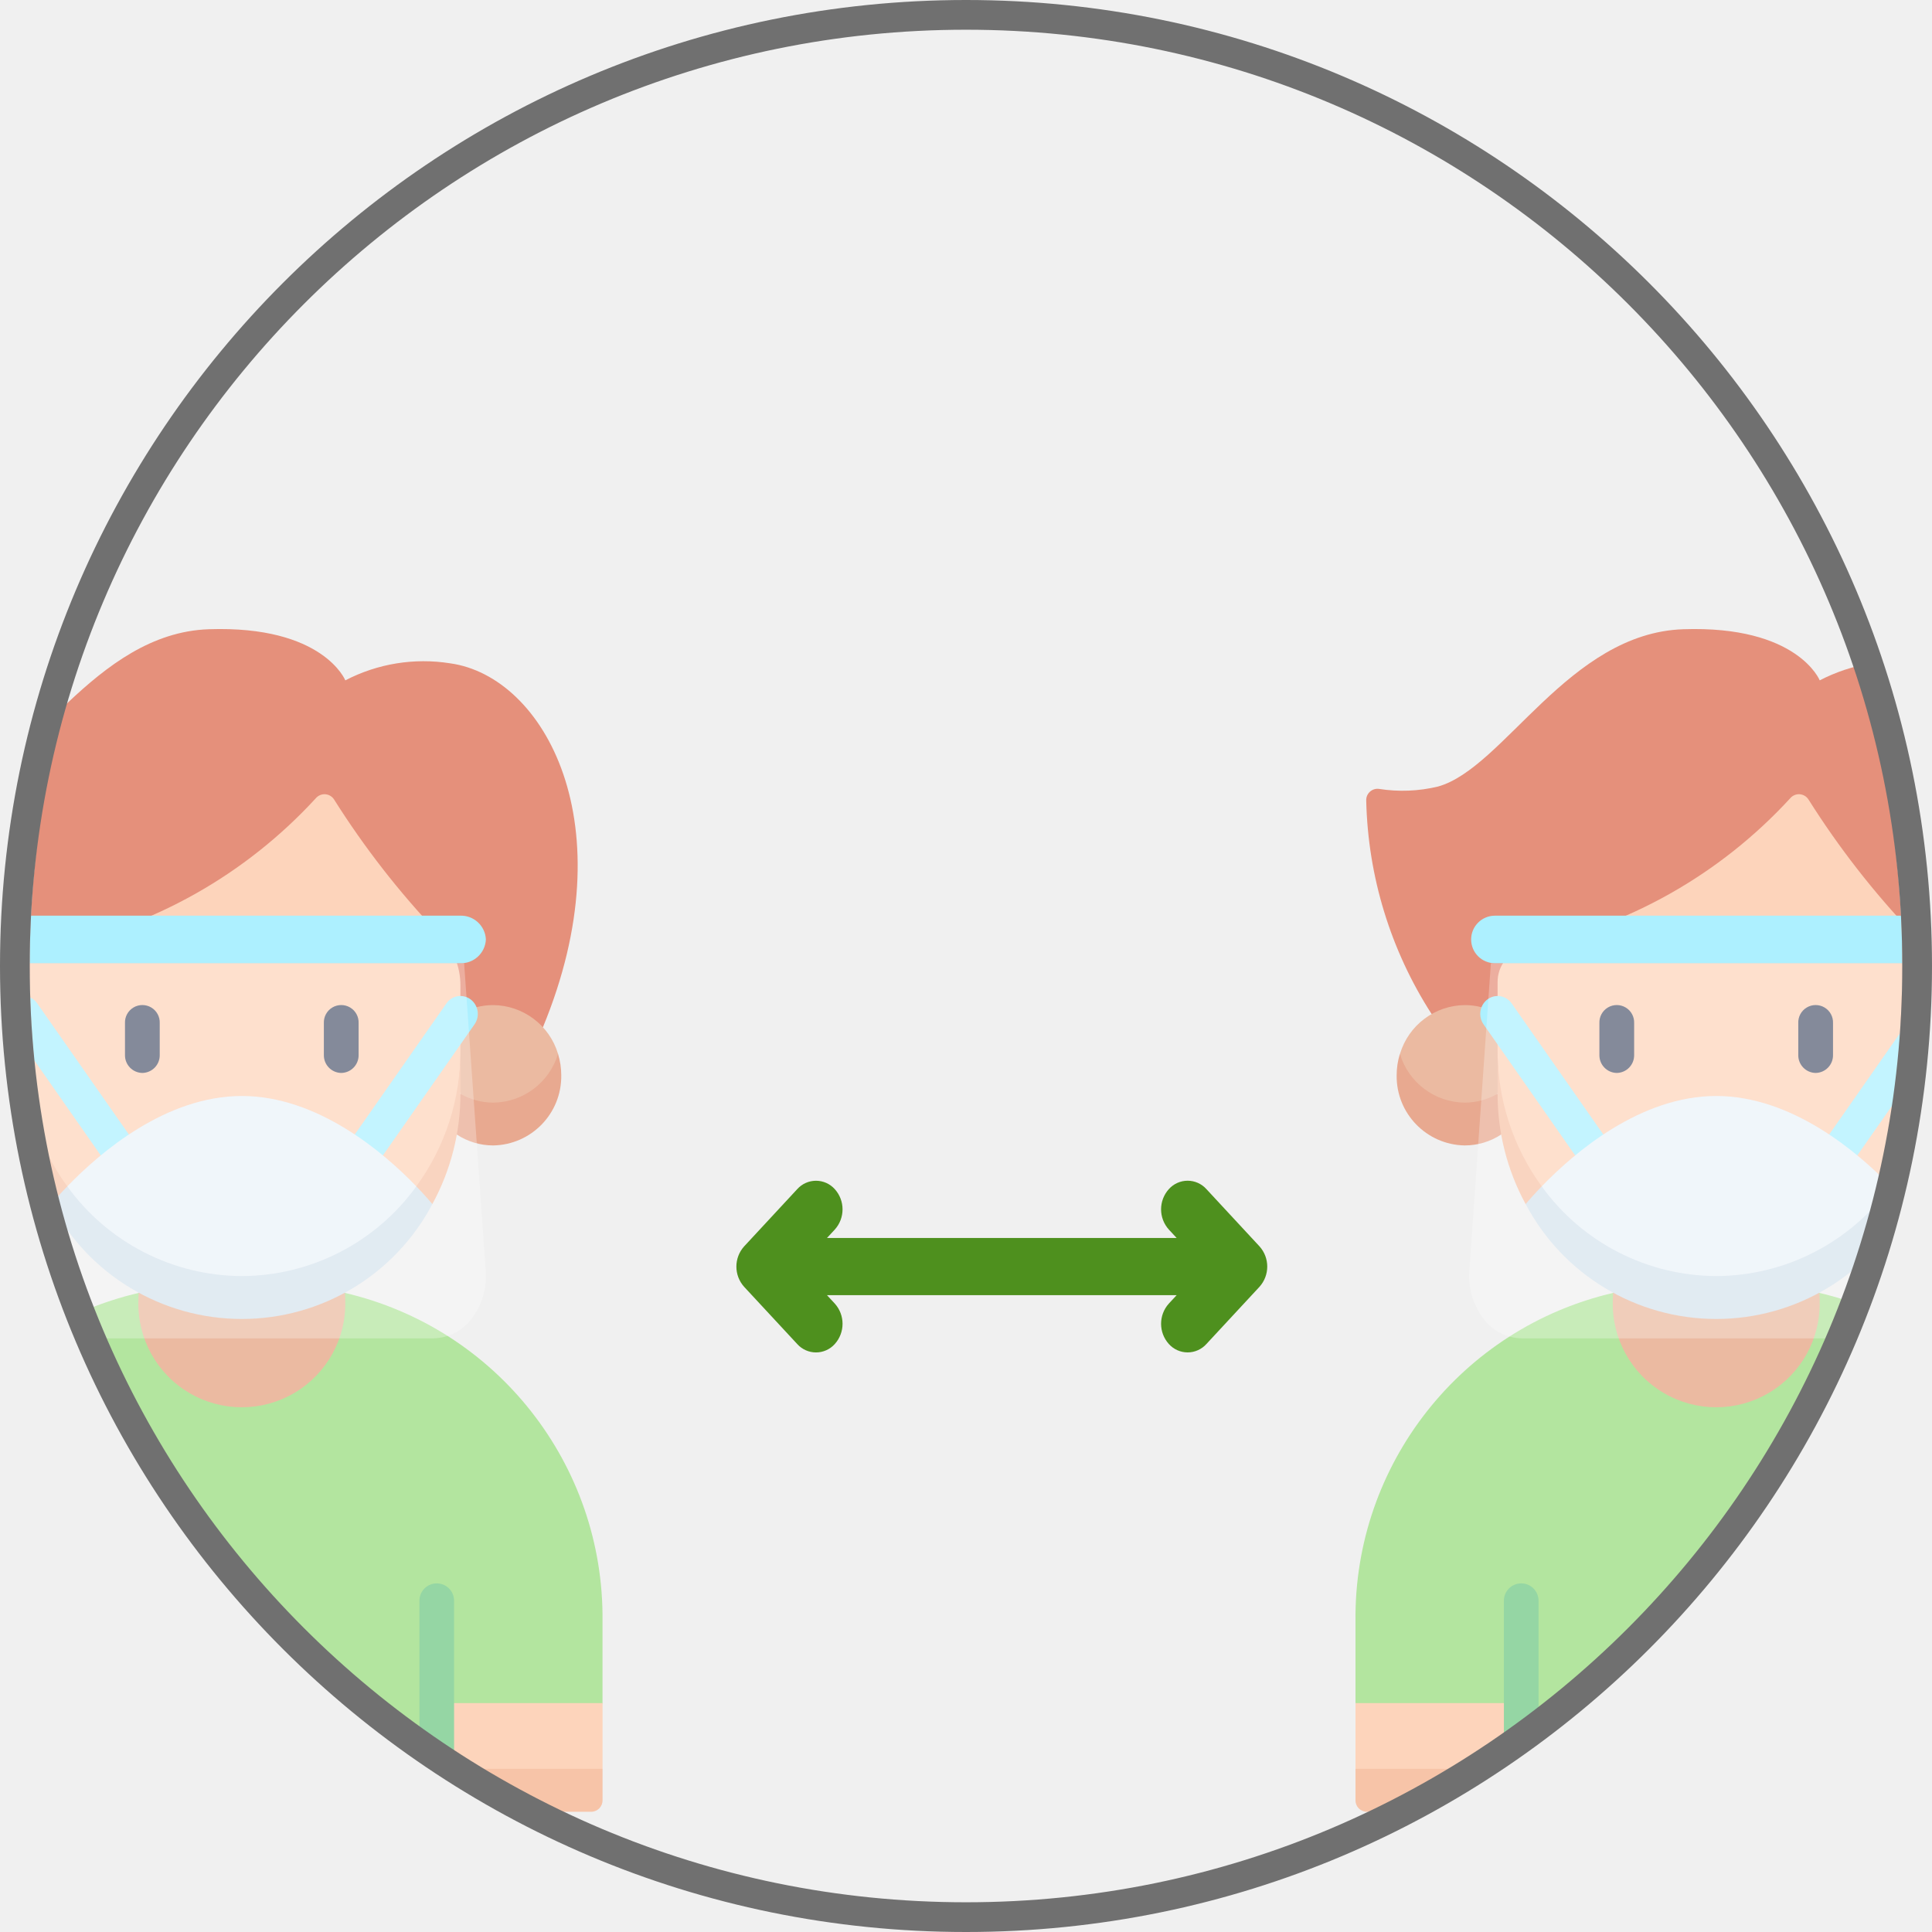
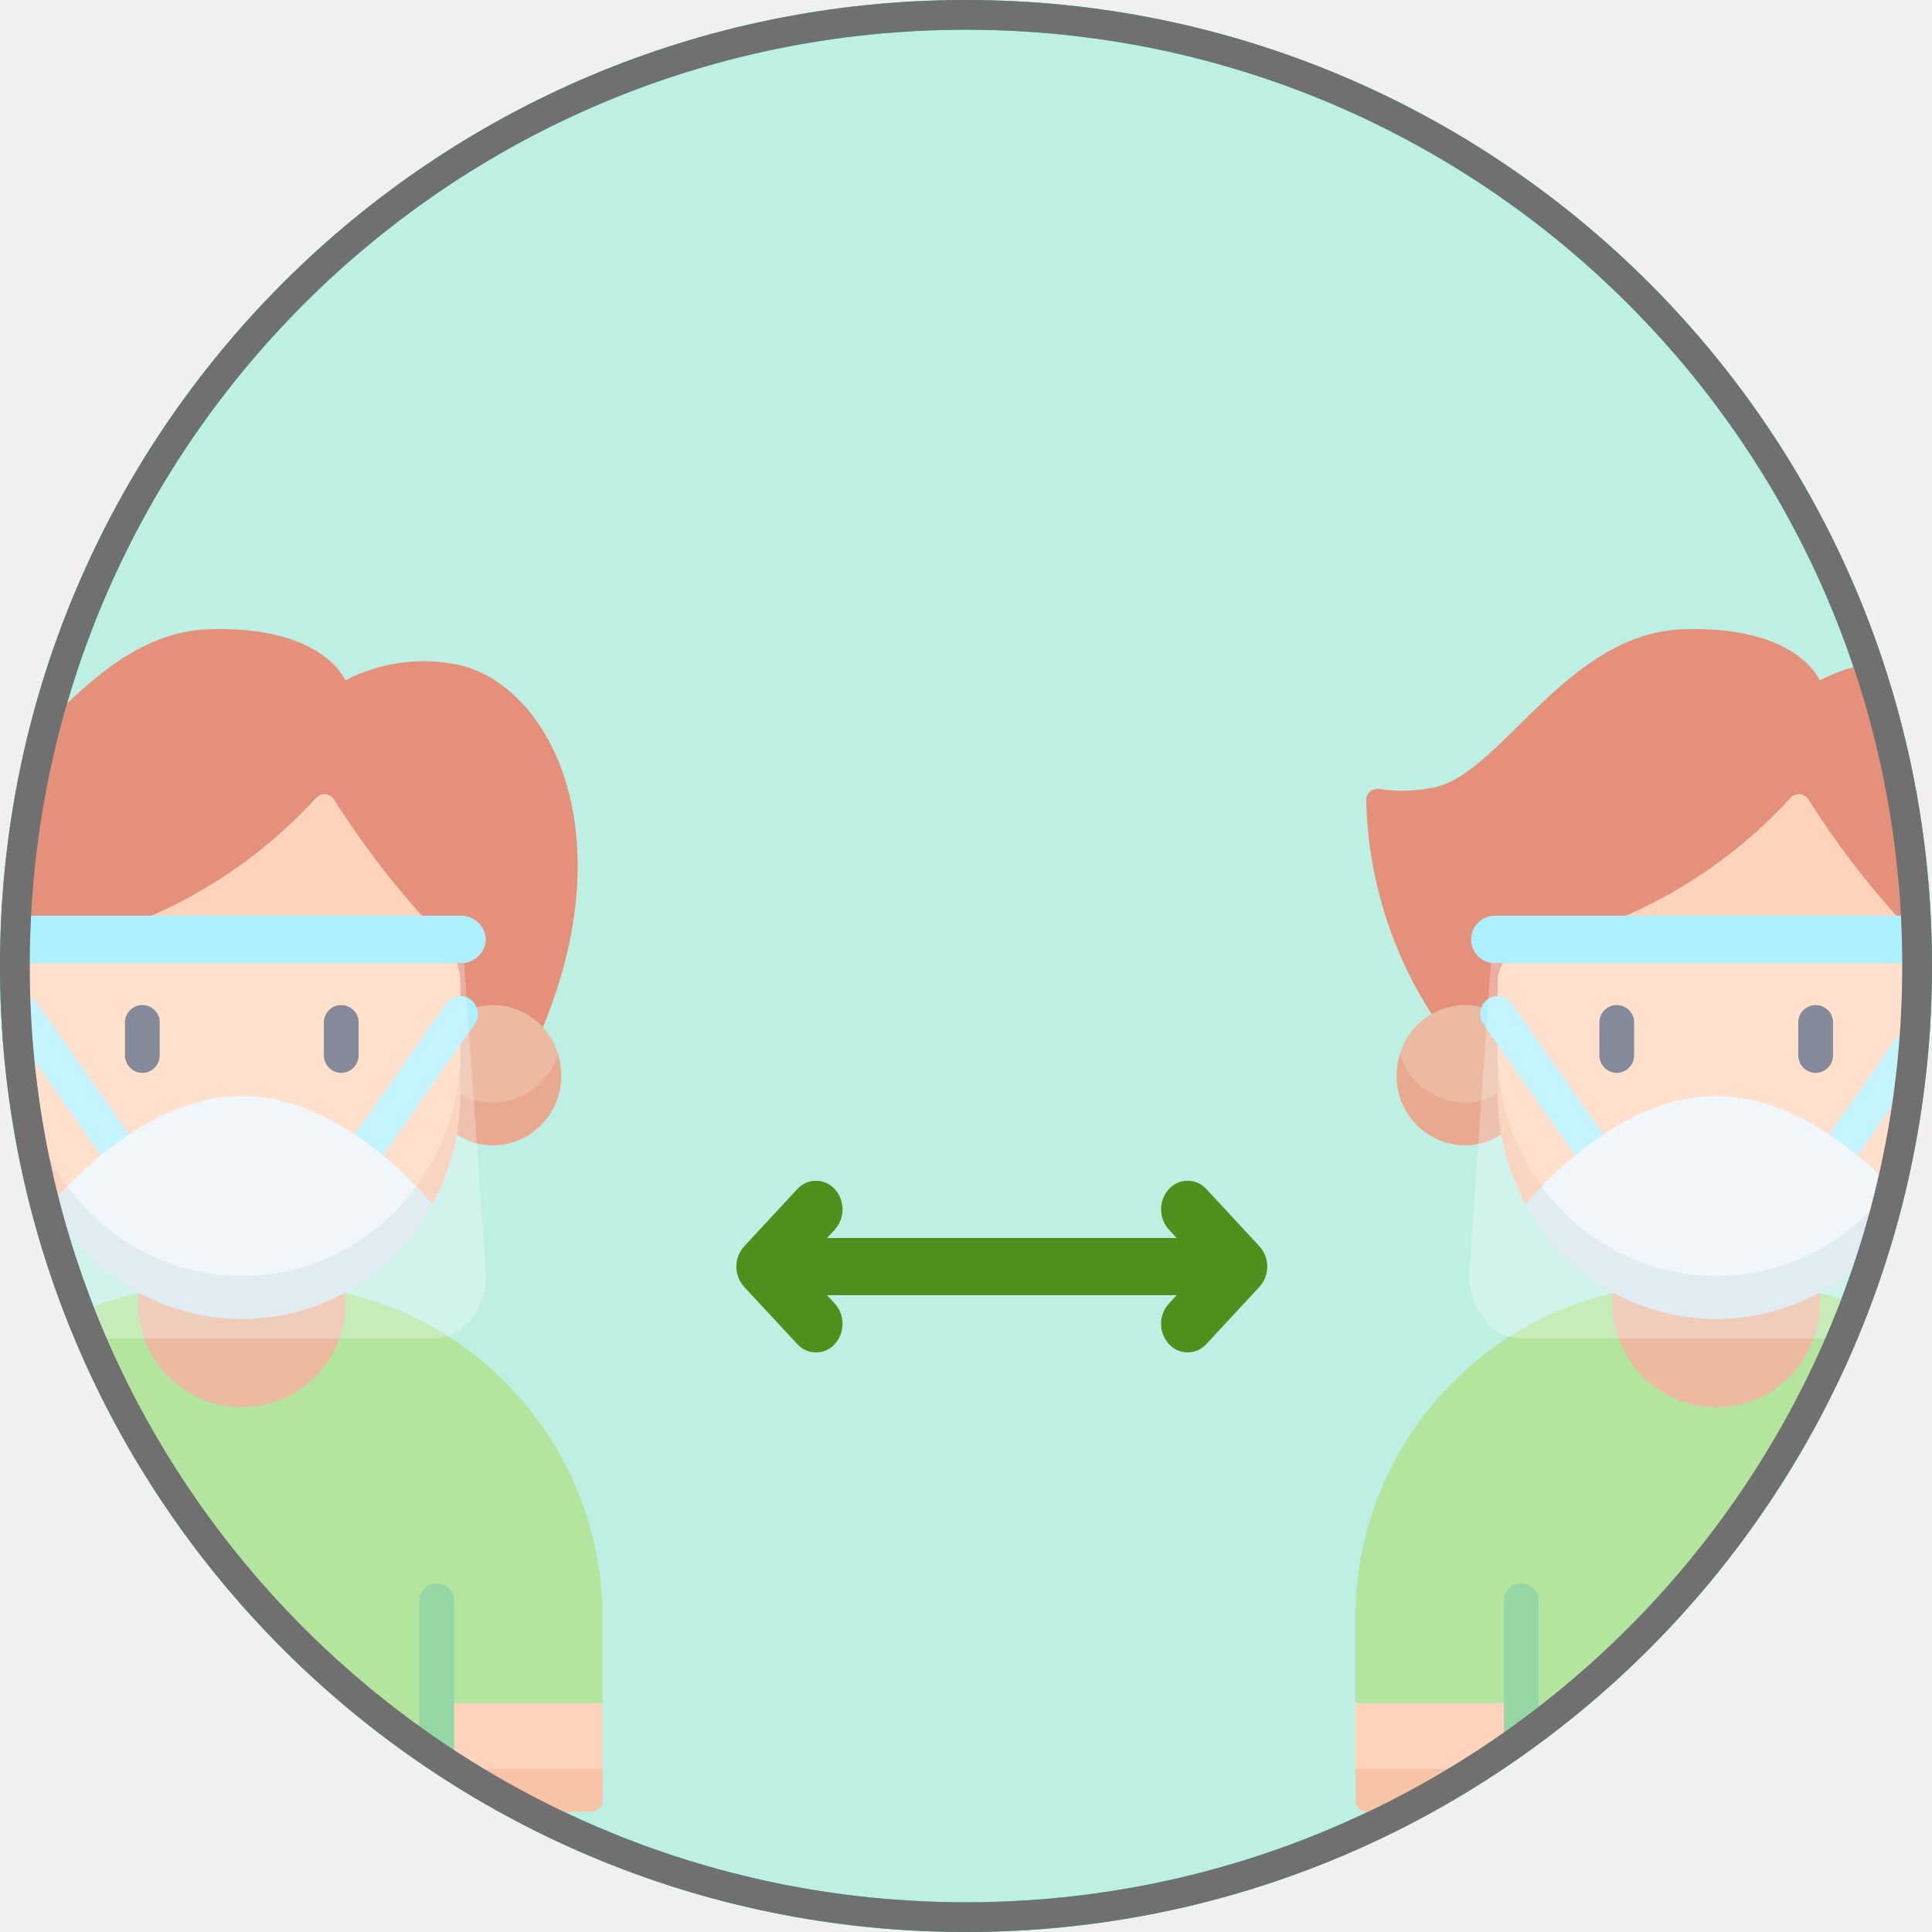
<svg xmlns="http://www.w3.org/2000/svg" width="65" height="65" viewBox="0 0 65 65">
  <defs>
    <clipPath id="clip-path">
      <ellipse id="Ellipse_29" data-name="Ellipse 29" cx="31.5" cy="32.5" rx="31.5" ry="32.5" transform="translate(-65 1009.058)" fill="#fff" opacity="0.55" />
    </clipPath>
  </defs>
-   <g id="Group_222" data-name="Group 222" transform="translate(-254 -1054)">
-     <g id="Mask_Group_14" data-name="Mask Group 14" transform="translate(320 44.942)" clip-path="url(#clip-path)">
-       <g id="Group_189" data-name="Group 189" transform="translate(-70.001 1030.221)">
-         <g id="Group_183" data-name="Group 183" transform="translate(0 0)">
-           <g id="face-mask" transform="translate(0)">
-             <g id="Group_172" data-name="Group 172" transform="translate(0 0)">
-               <g id="Group_171" data-name="Group 171">
-                 <path id="Path_602" data-name="Path 602" d="M101.837,12.953a13.844,13.844,0,0,1-2.2-7.185.38.38,0,0,1,.427-.39,5.087,5.087,0,0,0,1.986-.078c2.22-.617,4.4-5.161,8.251-5.293s4.594,1.72,4.594,1.72a5.7,5.7,0,0,1,3.529-.573c3.163.441,5.942,5.414,3.118,12.245Z" transform="translate(-99.276 0)" fill="#e5907b" />
-                 <g id="Group_167" data-name="Group 167" transform="translate(1.388 12.652)">
-                   <path id="Path_603" data-name="Path 603" d="M114.763,164.44a2.221,2.221,0,0,0,2.181,2.341s1.1-1.011,1.1-.992c0-.006,0-.013,0-.019l.678-1.444-.678-1.236a2.225,2.225,0,0,0-1.1-.291A2.3,2.3,0,0,0,114.763,164.44Z" transform="translate(-114.654 -162.799)" fill="#ebbaa1" />
-                   <path id="Path_604" data-name="Path 604" d="M115.6,185.56a2.3,2.3,0,0,1-2.181-1.641,2.43,2.43,0,0,0-.109.722A2.328,2.328,0,0,0,115.6,187a2.228,2.228,0,0,0,1.225-.367l.592-.626-.715-.744A2.222,2.222,0,0,1,115.6,185.56Z" transform="translate(-113.313 -182.278)" fill="#e8a990" />
-                   <path id="Path_605" data-name="Path 605" d="M348.61,164.44a2.221,2.221,0,0,1-2.182,2.341s-1.1-1.011-1.1-.992c0-.006,0-.013,0-.019l-.678-1.444.678-1.236a2.225,2.225,0,0,1,1.1-.291A2.3,2.3,0,0,1,348.61,164.44Z" transform="translate(-327.223 -162.799)" fill="#ebbaa1" />
-                   <path id="Path_606" data-name="Path 606" d="M345.973,185.56a2.3,2.3,0,0,0,2.181-1.641,2.428,2.428,0,0,1,.109.722A2.328,2.328,0,0,1,345.973,187a2.228,2.228,0,0,1-1.225-.367l-.592-.626.715-.744A2.221,2.221,0,0,0,345.973,185.56Z" transform="translate(-326.767 -182.278)" fill="#e8a990" />
-                 </g>
-                 <path id="Path_607" data-name="Path 607" d="M165.708,88.414c4.062,0,7.355-3.379,7.355-8.288V77.947a2.42,2.42,0,0,0-.735-1.754,28.811,28.811,0,0,1-3.516-4.513.382.382,0,0,0-.611-.044,16.469,16.469,0,0,1-8.907,5.017,1.193,1.193,0,0,0-.941,1.181v2.293C158.353,85.163,161.646,88.414,165.708,88.414Z" transform="translate(-153.572 -65.946)" fill="#fdd4bb" />
-                 <path id="Path_608" data-name="Path 608" d="M110.465,287.322a7.164,7.164,0,0,1-6.89,0,11.218,11.218,0,0,0-8.691,11.053v2.748l.678,2.217,11.458.7,11.458-.7.678-2.217v-2.748A11.217,11.217,0,0,0,110.465,287.322Z" transform="translate(-94.884 -264.992)" fill="#b3e59f" />
-                 <path id="Path_609" data-name="Path 609" d="M169.5,494.863h11.953l.583-.722-.583-.722H169.5l-.583.722Z" transform="translate(-163.339 -455.071)" fill="#e84642" />
-                 <path id="Path_610" data-name="Path 610" d="M209.817,287.16c-.007.093-.012.187-.012.282a3.481,3.481,0,1,0,6.959,0c0-.1,0-.189-.012-.282Z" transform="translate(-201.148 -264.842)" fill="#ebbaa1" />
-                 <path id="Path_611" data-name="Path 611" d="M348.661,467.112l-2.788.7-2.788-.7V464.9h5.577Z" transform="translate(-324.388 -428.764)" fill="#fdd4bb" />
-                 <path id="Path_612" data-name="Path 612" d="M94.884,467.112l2.788.7,2.788-.7V464.9H94.884Z" transform="translate(-94.884 -428.764)" fill="#fdd4bb" />
-                 <path id="Path_613" data-name="Path 613" d="M343.667,494.863h4.617a.383.383,0,0,0,.377-.389v-1.055h-4.993l-.583.722Z" transform="translate(-324.388 -455.071)" fill="#f7c4a8" />
-                 <path id="Path_614" data-name="Path 614" d="M95.261,494.864h4.617l.583-.722-.583-.722H94.884v1.055A.383.383,0,0,0,95.261,494.864Z" transform="translate(-94.884 -455.072)" fill="#f7c4a8" />
-                 <path id="Path_615" data-name="Path 615" d="M154.62,164.911a.577.577,0,0,1-.474-.25l-3.426-4.9a.614.614,0,0,1,.132-.84.572.572,0,0,1,.814.136l3.426,4.9a.614.614,0,0,1-.132.84A.568.568,0,0,1,154.62,164.911Z" transform="translate(-146.412 -146.461)" fill="#adf0ff" />
-                 <path id="Path_616" data-name="Path 616" d="M301.008,164.912a.568.568,0,0,1-.34-.114.614.614,0,0,1-.132-.84l3.426-4.9a.572.572,0,0,1,.814-.136.614.614,0,0,1,.132.84l-3.426,4.9A.577.577,0,0,1,301.008,164.912Z" transform="translate(-284.942 -146.462)" fill="#adf0ff" />
-                 <g id="Group_168" data-name="Group 168" transform="translate(4.781 14.18)">
-                   <path id="Path_617" data-name="Path 617" d="M159.836,187.023a7.713,7.713,0,0,1-1.484-4.571V183.9a7.74,7.74,0,0,0,.944,3.721l.625.147Z" transform="translate(-158.352 -182.452)" fill="#f7c4a8" />
-                   <path id="Path_618" data-name="Path 618" d="M333.143,187.021l-.066.741.606-.147a7.741,7.741,0,0,0,.944-3.721V182.45A7.713,7.713,0,0,1,333.143,187.021Z" transform="translate(-319.916 -182.45)" fill="#f7c4a8" />
-                 </g>
-                 <path id="Path_619" data-name="Path 619" d="M178.049,205.181a6.6,6.6,0,0,0,5.872,3.718,6.947,6.947,0,0,0,5.872-3.718c-1.1-1.142-3.319-3.041-5.872-3.041S179.152,204.038,178.049,205.181Z" transform="translate(-171.784 -186.43)" fill="#ebf2f8" />
-                 <path id="Path_620" data-name="Path 620" d="M177.294,244.282a7.271,7.271,0,0,1-5.872-3.018c-.231.239-.414.446-.54.594a7.248,7.248,0,0,0,12.823,0c-.126-.148-.309-.355-.54-.594A7.27,7.27,0,0,1,177.294,244.282Z" transform="translate(-165.157 -222.513)" fill="#d6e3ed" />
-                 <g id="Group_170" data-name="Group 170" transform="translate(4.993 32.089)">
-                   <path id="Path_621" data-name="Path 621" d="M162.34,419.144v-5.657a.583.583,0,1,0-1.166,0v5.657l.583.722Z" transform="translate(-161.174 -412.885)" fill="#db4040" />
-                   <path id="Path_622" data-name="Path 622" d="M336.508,419.144v-5.657a.583.583,0,1,0-1.166,0v5.657l.583.722Z" transform="translate(-322.223 -412.885)" fill="#95d6a4" />
-                   <g id="Group_169" data-name="Group 169" transform="translate(0 6.259)">
-                     <path id="Path_623" data-name="Path 623" d="M161.174,493.419h1.166v1.444h-1.166Z" transform="translate(-161.174 -493.419)" fill="#c63c3c" />
-                     <path id="Path_624" data-name="Path 624" d="M335.342,493.419h1.166v1.444h-1.166Z" transform="translate(-322.223 -493.419)" fill="#c63c3c" />
+   <g id="Group_265" data-name="Group 265" transform="translate(-254 -1054)">
+     <g id="Group_37" data-name="Group 37" transform="translate(5 170)">
+       <g id="Ellipse_12" data-name="Ellipse 12" transform="translate(249 884)" fill="#beefe3" stroke="rgba(0,219,158,0.9)" stroke-width="1">
+         <circle cx="32.5" cy="32.5" r="32.5" stroke="none" />
+         <circle cx="32.5" cy="32.5" r="32" fill="none" />
+       </g>
+     </g>
+     <g id="Group_264" data-name="Group 264">
+       <g id="Group_263" data-name="Group 263">
+         <g id="Group_262" data-name="Group 262">
+           <g id="Group_261" data-name="Group 261">
+             <g id="Group_260" data-name="Group 260">
+               <g id="Group_259" data-name="Group 259">
+                 <g id="Group_258" data-name="Group 258">
+                   <g id="Group_254" data-name="Group 254">
+                     <g id="Group_257" data-name="Group 257">
+                       <g id="Group_255" data-name="Group 255">
+                         <g id="Group_222" data-name="Group 222">
+                           <g id="Mask_Group_14" data-name="Mask Group 14" transform="translate(320 44.942)" clip-path="url(#clip-path)">
+                             <g id="Group_189" data-name="Group 189" transform="translate(-70.001 1030.221)">
+                               <g id="Group_183" data-name="Group 183" transform="translate(0 0)">
+                                 <g id="face-mask" transform="translate(0)">
+                                   <g id="Group_172" data-name="Group 172" transform="translate(0 0)">
+                                     <g id="Group_171" data-name="Group 171">
+                                       <path id="Path_602" data-name="Path 602" d="M101.837,12.953a13.844,13.844,0,0,1-2.2-7.185.38.38,0,0,1,.427-.39,5.087,5.087,0,0,0,1.986-.078c2.22-.617,4.4-5.161,8.251-5.293s4.594,1.72,4.594,1.72a5.7,5.7,0,0,1,3.529-.573c3.163.441,5.942,5.414,3.118,12.245Z" transform="translate(-99.276 0)" fill="#e5907b" />
+                                       <g id="Group_167" data-name="Group 167" transform="translate(1.388 12.652)">
+                                         <path id="Path_603" data-name="Path 603" d="M114.763,164.44a2.221,2.221,0,0,0,2.181,2.341s1.1-1.011,1.1-.992c0-.006,0-.013,0-.019l.678-1.444-.678-1.236a2.225,2.225,0,0,0-1.1-.291A2.3,2.3,0,0,0,114.763,164.44Z" transform="translate(-114.654 -162.799)" fill="#ebbaa1" />
+                                         <path id="Path_604" data-name="Path 604" d="M115.6,185.56a2.3,2.3,0,0,1-2.181-1.641,2.43,2.43,0,0,0-.109.722A2.328,2.328,0,0,0,115.6,187a2.228,2.228,0,0,0,1.225-.367l.592-.626-.715-.744A2.222,2.222,0,0,1,115.6,185.56Z" transform="translate(-113.313 -182.278)" fill="#e8a990" />
+                                         <path id="Path_605" data-name="Path 605" d="M348.61,164.44a2.221,2.221,0,0,1-2.182,2.341s-1.1-1.011-1.1-.992c0-.006,0-.013,0-.019l-.678-1.444.678-1.236a2.225,2.225,0,0,1,1.1-.291A2.3,2.3,0,0,1,348.61,164.44Z" transform="translate(-327.223 -162.799)" fill="#ebbaa1" />
+                                         <path id="Path_606" data-name="Path 606" d="M345.973,185.56a2.3,2.3,0,0,0,2.181-1.641,2.428,2.428,0,0,1,.109.722A2.328,2.328,0,0,1,345.973,187a2.228,2.228,0,0,1-1.225-.367l-.592-.626.715-.744A2.221,2.221,0,0,0,345.973,185.56Z" transform="translate(-326.767 -182.278)" fill="#e8a990" />
+                                       </g>
+                                       <path id="Path_607" data-name="Path 607" d="M165.708,88.414c4.062,0,7.355-3.379,7.355-8.288V77.947a2.42,2.42,0,0,0-.735-1.754,28.811,28.811,0,0,1-3.516-4.513.382.382,0,0,0-.611-.044,16.469,16.469,0,0,1-8.907,5.017,1.193,1.193,0,0,0-.941,1.181v2.293C158.353,85.163,161.646,88.414,165.708,88.414Z" transform="translate(-153.572 -65.946)" fill="#fdd4bb" />
+                                       <path id="Path_608" data-name="Path 608" d="M110.465,287.322a7.164,7.164,0,0,1-6.89,0,11.218,11.218,0,0,0-8.691,11.053v2.748l.678,2.217,11.458.7,11.458-.7.678-2.217v-2.748A11.217,11.217,0,0,0,110.465,287.322Z" transform="translate(-94.884 -264.992)" fill="#b3e59f" />
+                                       <path id="Path_609" data-name="Path 609" d="M169.5,494.863h11.953l.583-.722-.583-.722H169.5l-.583.722Z" transform="translate(-163.339 -455.071)" fill="#e84642" />
+                                       <path id="Path_610" data-name="Path 610" d="M209.817,287.16c-.007.093-.012.187-.012.282a3.481,3.481,0,1,0,6.959,0c0-.1,0-.189-.012-.282Z" transform="translate(-201.148 -264.842)" fill="#ebbaa1" />
+                                       <path id="Path_611" data-name="Path 611" d="M348.661,467.112l-2.788.7-2.788-.7V464.9h5.577Z" transform="translate(-324.388 -428.764)" fill="#fdd4bb" />
+                                       <path id="Path_612" data-name="Path 612" d="M94.884,467.112l2.788.7,2.788-.7V464.9H94.884Z" transform="translate(-94.884 -428.764)" fill="#fdd4bb" />
+                                       <path id="Path_613" data-name="Path 613" d="M343.667,494.863h4.617a.383.383,0,0,0,.377-.389v-1.055h-4.993l-.583.722Z" transform="translate(-324.388 -455.071)" fill="#f7c4a8" />
+                                       <path id="Path_614" data-name="Path 614" d="M95.261,494.864h4.617l.583-.722-.583-.722H94.884v1.055A.383.383,0,0,0,95.261,494.864Z" transform="translate(-94.884 -455.072)" fill="#f7c4a8" />
+                                       <path id="Path_615" data-name="Path 615" d="M154.62,164.911a.577.577,0,0,1-.474-.25l-3.426-4.9a.614.614,0,0,1,.132-.84.572.572,0,0,1,.814.136l3.426,4.9a.614.614,0,0,1-.132.84A.568.568,0,0,1,154.62,164.911Z" transform="translate(-146.412 -146.461)" fill="#adf0ff" />
+                                       <path id="Path_616" data-name="Path 616" d="M301.008,164.912a.568.568,0,0,1-.34-.114.614.614,0,0,1-.132-.84l3.426-4.9a.572.572,0,0,1,.814-.136.614.614,0,0,1,.132.84l-3.426,4.9A.577.577,0,0,1,301.008,164.912Z" transform="translate(-284.942 -146.462)" fill="#adf0ff" />
+                                       <g id="Group_168" data-name="Group 168" transform="translate(4.781 14.18)">
+                                         <path id="Path_617" data-name="Path 617" d="M159.836,187.023a7.713,7.713,0,0,1-1.484-4.571V183.9a7.74,7.74,0,0,0,.944,3.721l.625.147Z" transform="translate(-158.352 -182.452)" fill="#f7c4a8" />
+                                         <path id="Path_618" data-name="Path 618" d="M333.143,187.021l-.066.741.606-.147a7.741,7.741,0,0,0,.944-3.721V182.45A7.713,7.713,0,0,1,333.143,187.021Z" transform="translate(-319.916 -182.45)" fill="#f7c4a8" />
+                                       </g>
+                                       <path id="Path_619" data-name="Path 619" d="M178.049,205.181a6.6,6.6,0,0,0,5.872,3.718,6.947,6.947,0,0,0,5.872-3.718c-1.1-1.142-3.319-3.041-5.872-3.041S179.152,204.038,178.049,205.181Z" transform="translate(-171.784 -186.43)" fill="#ebf2f8" />
+                                       <path id="Path_620" data-name="Path 620" d="M177.294,244.282a7.271,7.271,0,0,1-5.872-3.018c-.231.239-.414.446-.54.594a7.248,7.248,0,0,0,12.823,0c-.126-.148-.309-.355-.54-.594A7.27,7.27,0,0,1,177.294,244.282Z" transform="translate(-165.157 -222.513)" fill="#d6e3ed" />
+                                       <g id="Group_170" data-name="Group 170" transform="translate(4.993 32.089)">
+                                         <path id="Path_621" data-name="Path 621" d="M162.34,419.144v-5.657a.583.583,0,1,0-1.166,0v5.657l.583.722Z" transform="translate(-161.174 -412.885)" fill="#db4040" />
+                                         <path id="Path_622" data-name="Path 622" d="M336.508,419.144v-5.657a.583.583,0,1,0-1.166,0v5.657l.583.722Z" transform="translate(-322.223 -412.885)" fill="#95d6a4" />
+                                         <g id="Group_169" data-name="Group 169" transform="translate(0 6.259)">
+                                           <path id="Path_623" data-name="Path 623" d="M161.174,493.419h1.166v1.444h-1.166Z" transform="translate(-161.174 -493.419)" fill="#c63c3c" />
+                                           <path id="Path_624" data-name="Path 624" d="M335.342,493.419h1.166v1.444h-1.166Z" transform="translate(-322.223 -493.419)" fill="#c63c3c" />
+                                         </g>
+                                       </g>
+                                     </g>
+                                   </g>
+                                   <g id="Group_173" data-name="Group 173" transform="translate(8.207 12.654)">
+                                     <path id="Path_625" data-name="Path 625" d="M204.416,165.1a.594.594,0,0,0,.584-.6v-1.075a.585.585,0,1,0-1.169,0V164.5A.594.594,0,0,0,204.416,165.1Z" transform="translate(-203.832 -162.819)" fill="#565e75" />
+                                     <path id="Path_626" data-name="Path 626" d="M293.238,165.1a.594.594,0,0,0,.584-.6v-1.075a.585.585,0,1,0-1.169,0V164.5A.594.594,0,0,0,293.238,165.1Z" transform="translate(-285.963 -162.819)" fill="#565e75" />
+                                   </g>
+                                 </g>
+                                 <g id="Group_174" data-name="Group 174" transform="translate(3.821 9.645)">
+                                   <g id="facemask-coronavirus-faceshield-protect-covid19" transform="translate(0 0)">
+                                     <path id="Path_35" data-name="Path 35" d="M96.321,104.289H83.338a1.658,1.658,0,0,1-1.3-.679,2.358,2.358,0,0,1-.462-1.6L82.3,91.667H97.361l.726,10.344a2.359,2.359,0,0,1-.462,1.6A1.658,1.658,0,0,1,96.321,104.289Z" transform="translate(-81.566 -90.069)" fill="rgba(255,255,255,0.27)" />
+                                     <path id="Path_627" data-name="Path 627" d="M95.971,68.021a.839.839,0,0,1-.87.8H80.314a.8.8,0,1,1,0-1.6H95.1A.839.839,0,0,1,95.971,68.021Z" transform="translate(-79.444 -67.222)" fill="#adf0ff" />
+                                   </g>
+                                 </g>
+                               </g>
+                               <g id="Group_184" data-name="Group 184" transform="translate(49.605 0)">
+                                 <g id="face-mask-2" data-name="face-mask" transform="translate(0)">
+                                   <g id="Group_172-2" data-name="Group 172" transform="translate(0 0)">
+                                     <g id="Group_171-2" data-name="Group 171">
+                                       <path id="Path_602-2" data-name="Path 602" d="M101.837,12.953a13.844,13.844,0,0,1-2.2-7.185.38.38,0,0,1,.427-.39,5.087,5.087,0,0,0,1.986-.078c2.22-.617,4.4-5.161,8.251-5.293s4.594,1.72,4.594,1.72a5.7,5.7,0,0,1,3.529-.573c3.163.441,5.942,5.414,3.118,12.245Z" transform="translate(-99.276 0)" fill="#e5907b" />
+                                       <g id="Group_167-2" data-name="Group 167" transform="translate(1.388 12.652)">
+                                         <path id="Path_603-2" data-name="Path 603" d="M114.763,164.44a2.221,2.221,0,0,0,2.181,2.341s1.1-1.011,1.1-.992c0-.006,0-.013,0-.019l.678-1.444-.678-1.236a2.225,2.225,0,0,0-1.1-.291A2.3,2.3,0,0,0,114.763,164.44Z" transform="translate(-114.654 -162.799)" fill="#ebbaa1" />
+                                         <path id="Path_604-2" data-name="Path 604" d="M115.6,185.56a2.3,2.3,0,0,1-2.181-1.641,2.43,2.43,0,0,0-.109.722A2.328,2.328,0,0,0,115.6,187a2.228,2.228,0,0,0,1.225-.367l.592-.626-.715-.744A2.222,2.222,0,0,1,115.6,185.56Z" transform="translate(-113.313 -182.278)" fill="#e8a990" />
+                                         <path id="Path_605-2" data-name="Path 605" d="M348.61,164.44a2.221,2.221,0,0,1-2.182,2.341s-1.1-1.011-1.1-.992c0-.006,0-.013,0-.019l-.678-1.444.678-1.236a2.225,2.225,0,0,1,1.1-.291A2.3,2.3,0,0,1,348.61,164.44Z" transform="translate(-327.223 -162.799)" fill="#ebbaa1" />
+                                         <path id="Path_606-2" data-name="Path 606" d="M345.973,185.56a2.3,2.3,0,0,0,2.181-1.641,2.428,2.428,0,0,1,.109.722A2.328,2.328,0,0,1,345.973,187a2.228,2.228,0,0,1-1.225-.367l-.592-.626.715-.744A2.221,2.221,0,0,0,345.973,185.56Z" transform="translate(-326.767 -182.278)" fill="#e8a990" />
+                                       </g>
+                                       <path id="Path_607-2" data-name="Path 607" d="M165.708,88.414c4.062,0,7.355-3.379,7.355-8.288V77.947a2.42,2.42,0,0,0-.735-1.754,28.811,28.811,0,0,1-3.516-4.513.382.382,0,0,0-.611-.044,16.469,16.469,0,0,1-8.907,5.017,1.193,1.193,0,0,0-.941,1.181v2.293C158.353,85.163,161.646,88.414,165.708,88.414Z" transform="translate(-153.572 -65.946)" fill="#fdd4bb" />
+                                       <path id="Path_608-2" data-name="Path 608" d="M110.465,287.322a7.164,7.164,0,0,1-6.89,0,11.218,11.218,0,0,0-8.691,11.053v2.748l.678,2.217,11.458.7,11.458-.7.678-2.217v-2.748A11.217,11.217,0,0,0,110.465,287.322Z" transform="translate(-94.884 -264.992)" fill="#b3e59f" />
+                                       <path id="Path_609-2" data-name="Path 609" d="M169.5,494.863h11.953l.583-.722-.583-.722H169.5l-.583.722Z" transform="translate(-163.339 -455.071)" fill="#e84642" />
+                                       <path id="Path_610-2" data-name="Path 610" d="M209.817,287.16c-.007.093-.012.187-.012.282a3.481,3.481,0,1,0,6.959,0c0-.1,0-.189-.012-.282Z" transform="translate(-201.148 -264.842)" fill="#ebbaa1" />
+                                       <path id="Path_611-2" data-name="Path 611" d="M348.661,467.112l-2.788.7-2.788-.7V464.9h5.577Z" transform="translate(-324.388 -428.764)" fill="#fdd4bb" />
+                                       <path id="Path_612-2" data-name="Path 612" d="M94.884,467.112l2.788.7,2.788-.7V464.9H94.884Z" transform="translate(-94.884 -428.764)" fill="#fdd4bb" />
+                                       <path id="Path_613-2" data-name="Path 613" d="M343.667,494.863h4.617a.383.383,0,0,0,.377-.389v-1.055h-4.993l-.583.722Z" transform="translate(-324.388 -455.071)" fill="#f7c4a8" />
+                                       <path id="Path_614-2" data-name="Path 614" d="M95.261,494.864h4.617l.583-.722-.583-.722H94.884v1.055A.383.383,0,0,0,95.261,494.864Z" transform="translate(-94.884 -455.072)" fill="#f7c4a8" />
+                                       <path id="Path_615-2" data-name="Path 615" d="M154.62,164.911a.577.577,0,0,1-.474-.25l-3.426-4.9a.614.614,0,0,1,.132-.84.572.572,0,0,1,.814.136l3.426,4.9a.614.614,0,0,1-.132.84A.568.568,0,0,1,154.62,164.911Z" transform="translate(-146.412 -146.461)" fill="#adf0ff" />
+                                       <path id="Path_616-2" data-name="Path 616" d="M301.008,164.912a.568.568,0,0,1-.34-.114.614.614,0,0,1-.132-.84l3.426-4.9a.572.572,0,0,1,.814-.136.614.614,0,0,1,.132.84l-3.426,4.9A.577.577,0,0,1,301.008,164.912Z" transform="translate(-284.942 -146.462)" fill="#adf0ff" />
+                                       <g id="Group_168-2" data-name="Group 168" transform="translate(4.781 14.18)">
+                                         <path id="Path_617-2" data-name="Path 617" d="M159.836,187.023a7.713,7.713,0,0,1-1.484-4.571V183.9a7.74,7.74,0,0,0,.944,3.721l.625.147Z" transform="translate(-158.352 -182.452)" fill="#f7c4a8" />
+                                         <path id="Path_618-2" data-name="Path 618" d="M333.143,187.021l-.066.741.606-.147a7.741,7.741,0,0,0,.944-3.721V182.45A7.713,7.713,0,0,1,333.143,187.021Z" transform="translate(-319.916 -182.45)" fill="#f7c4a8" />
+                                       </g>
+                                       <path id="Path_619-2" data-name="Path 619" d="M178.049,205.181a6.6,6.6,0,0,0,5.872,3.718,6.947,6.947,0,0,0,5.872-3.718c-1.1-1.142-3.319-3.041-5.872-3.041S179.152,204.038,178.049,205.181Z" transform="translate(-171.784 -186.43)" fill="#ebf2f8" />
+                                       <path id="Path_620-2" data-name="Path 620" d="M177.294,244.282a7.271,7.271,0,0,1-5.872-3.018c-.231.239-.414.446-.54.594a7.248,7.248,0,0,0,12.823,0c-.126-.148-.309-.355-.54-.594A7.27,7.27,0,0,1,177.294,244.282Z" transform="translate(-165.157 -222.513)" fill="#d6e3ed" />
+                                       <g id="Group_170-2" data-name="Group 170" transform="translate(4.993 32.089)">
+                                         <path id="Path_621-2" data-name="Path 621" d="M162.34,419.144v-5.657a.583.583,0,1,0-1.166,0v5.657l.583.722Z" transform="translate(-161.174 -412.885)" fill="#95d6a4" />
+                                         <path id="Path_622-2" data-name="Path 622" d="M336.508,419.144v-5.657a.583.583,0,1,0-1.166,0v5.657l.583.722Z" transform="translate(-322.223 -412.885)" fill="#db4040" />
+                                         <g id="Group_169-2" data-name="Group 169" transform="translate(0 6.259)">
+                                           <path id="Path_623-2" data-name="Path 623" d="M161.174,493.419h1.166v1.444h-1.166Z" transform="translate(-161.174 -493.419)" fill="#c63c3c" />
+                                           <path id="Path_624-2" data-name="Path 624" d="M335.342,493.419h1.166v1.444h-1.166Z" transform="translate(-322.223 -493.419)" fill="#c63c3c" />
+                                         </g>
+                                       </g>
+                                     </g>
+                                   </g>
+                                   <g id="Group_173-2" data-name="Group 173" transform="translate(8.207 12.654)">
+                                     <path id="Path_625-2" data-name="Path 625" d="M204.416,165.1a.594.594,0,0,0,.584-.6v-1.075a.585.585,0,1,0-1.169,0V164.5A.594.594,0,0,0,204.416,165.1Z" transform="translate(-203.832 -162.819)" fill="#565e75" />
+                                     <path id="Path_626-2" data-name="Path 626" d="M293.238,165.1a.594.594,0,0,0,.584-.6v-1.075a.585.585,0,1,0-1.169,0V164.5A.594.594,0,0,0,293.238,165.1Z" transform="translate(-285.963 -162.819)" fill="#565e75" />
+                                   </g>
+                                 </g>
+                                 <g id="Group_174-2" data-name="Group 174" transform="translate(3.821 9.645)">
+                                   <g id="facemask-coronavirus-faceshield-protect-covid19-2" data-name="facemask-coronavirus-faceshield-protect-covid19" transform="translate(0 0)">
+                                     <path id="Path_35-2" data-name="Path 35" d="M96.321,104.289H83.338a1.658,1.658,0,0,1-1.3-.679,2.358,2.358,0,0,1-.462-1.6L82.3,91.667H97.361l.726,10.344a2.359,2.359,0,0,1-.462,1.6A1.658,1.658,0,0,1,96.321,104.289Z" transform="translate(-81.566 -90.069)" fill="rgba(255,255,255,0.27)" />
+                                     <path id="Path_627-2" data-name="Path 627" d="M95.971,68.021a.839.839,0,0,1-.87.8H80.314a.8.8,0,1,1,0-1.6H95.1A.839.839,0,0,1,95.971,68.021Z" transform="translate(-79.444 -67.222)" fill="#adf0ff" />
+                                   </g>
+                                 </g>
+                               </g>
+                               <g id="Group_188" data-name="Group 188" transform="translate(28.775 18.561)">
+                                 <g id="Group_35" data-name="Group 35" transform="translate(0)">
+                                   <path id="Path_126" data-name="Path 126" d="M37.814,40.282a.848.848,0,0,0-1.263,0,1.017,1.017,0,0,0,0,1.362l.262.282H25.049l.262-.282a1.016,1.016,0,0,0,0-1.361.848.848,0,0,0-1.263,0l-1.786,1.926a1.017,1.017,0,0,0,0,1.361l1.786,1.925a.848.848,0,0,0,1.263,0,1.017,1.017,0,0,0,0-1.362l-.262-.282H36.813l-.262.282a1.016,1.016,0,0,0,0,1.361.848.848,0,0,0,1.263,0L39.6,43.569a1.017,1.017,0,0,0,0-1.361Z" transform="translate(-22 -40)" fill="#4e901e" />
+                                 </g>
+                               </g>
+                             </g>
+                             <g id="Group_256" data-name="Group 256">
+                               <ellipse id="Ellipse_30" data-name="Ellipse 30" cx="31.5" cy="32.5" rx="31.5" ry="32.5" transform="translate(-65 1008.058)" fill="#fff" opacity="0" />
+                             </g>
+                           </g>
+                           <g id="Group_221" data-name="Group 221" transform="translate(-1 115)">
+                             <g id="Ellipse_13" data-name="Ellipse 13" transform="translate(255 939)" fill="none" stroke="#707070" stroke-width="1">
+                               <circle cx="32.5" cy="32.5" r="32.5" stroke="none" />
+                               <circle cx="32.5" cy="32.5" r="32" fill="none" />
+                             </g>
+                           </g>
+                         </g>
+                       </g>
+                     </g>
                  </g>
                </g>
              </g>
            </g>
-             <g id="Group_173" data-name="Group 173" transform="translate(8.207 12.654)">
-               <path id="Path_625" data-name="Path 625" d="M204.416,165.1a.594.594,0,0,0,.584-.6v-1.075a.585.585,0,1,0-1.169,0V164.5A.594.594,0,0,0,204.416,165.1Z" transform="translate(-203.832 -162.819)" fill="#565e75" />
-               <path id="Path_626" data-name="Path 626" d="M293.238,165.1a.594.594,0,0,0,.584-.6v-1.075a.585.585,0,1,0-1.169,0V164.5A.594.594,0,0,0,293.238,165.1Z" transform="translate(-285.963 -162.819)" fill="#565e75" />
-             </g>
-           </g>
-           <g id="Group_174" data-name="Group 174" transform="translate(3.821 9.645)">
-             <g id="facemask-coronavirus-faceshield-protect-covid19" transform="translate(0 0)">
-               <path id="Path_35" data-name="Path 35" d="M96.321,104.289H83.338a1.658,1.658,0,0,1-1.3-.679,2.358,2.358,0,0,1-.462-1.6L82.3,91.667H97.361l.726,10.344a2.359,2.359,0,0,1-.462,1.6A1.658,1.658,0,0,1,96.321,104.289Z" transform="translate(-81.566 -90.069)" fill="rgba(255,255,255,0.27)" />
-               <path id="Path_627" data-name="Path 627" d="M95.971,68.021a.839.839,0,0,1-.87.8H80.314a.8.8,0,1,1,0-1.6H95.1A.839.839,0,0,1,95.971,68.021Z" transform="translate(-79.444 -67.222)" fill="#adf0ff" />
-             </g>
          </g>
        </g>
-         <g id="Group_184" data-name="Group 184" transform="translate(49.605 0)">
-           <g id="face-mask-2" data-name="face-mask" transform="translate(0)">
-             <g id="Group_172-2" data-name="Group 172" transform="translate(0 0)">
-               <g id="Group_171-2" data-name="Group 171">
-                 <path id="Path_602-2" data-name="Path 602" d="M101.837,12.953a13.844,13.844,0,0,1-2.2-7.185.38.38,0,0,1,.427-.39,5.087,5.087,0,0,0,1.986-.078c2.22-.617,4.4-5.161,8.251-5.293s4.594,1.72,4.594,1.72a5.7,5.7,0,0,1,3.529-.573c3.163.441,5.942,5.414,3.118,12.245Z" transform="translate(-99.276 0)" fill="#e5907b" />
-                 <g id="Group_167-2" data-name="Group 167" transform="translate(1.388 12.652)">
-                   <path id="Path_603-2" data-name="Path 603" d="M114.763,164.44a2.221,2.221,0,0,0,2.181,2.341s1.1-1.011,1.1-.992c0-.006,0-.013,0-.019l.678-1.444-.678-1.236a2.225,2.225,0,0,0-1.1-.291A2.3,2.3,0,0,0,114.763,164.44Z" transform="translate(-114.654 -162.799)" fill="#ebbaa1" />
-                   <path id="Path_604-2" data-name="Path 604" d="M115.6,185.56a2.3,2.3,0,0,1-2.181-1.641,2.43,2.43,0,0,0-.109.722A2.328,2.328,0,0,0,115.6,187a2.228,2.228,0,0,0,1.225-.367l.592-.626-.715-.744A2.222,2.222,0,0,1,115.6,185.56Z" transform="translate(-113.313 -182.278)" fill="#e8a990" />
-                   <path id="Path_605-2" data-name="Path 605" d="M348.61,164.44a2.221,2.221,0,0,1-2.182,2.341s-1.1-1.011-1.1-.992c0-.006,0-.013,0-.019l-.678-1.444.678-1.236a2.225,2.225,0,0,1,1.1-.291A2.3,2.3,0,0,1,348.61,164.44Z" transform="translate(-327.223 -162.799)" fill="#ebbaa1" />
-                   <path id="Path_606-2" data-name="Path 606" d="M345.973,185.56a2.3,2.3,0,0,0,2.181-1.641,2.428,2.428,0,0,1,.109.722A2.328,2.328,0,0,1,345.973,187a2.228,2.228,0,0,1-1.225-.367l-.592-.626.715-.744A2.221,2.221,0,0,0,345.973,185.56Z" transform="translate(-326.767 -182.278)" fill="#e8a990" />
-                 </g>
-                 <path id="Path_607-2" data-name="Path 607" d="M165.708,88.414c4.062,0,7.355-3.379,7.355-8.288V77.947a2.42,2.42,0,0,0-.735-1.754,28.811,28.811,0,0,1-3.516-4.513.382.382,0,0,0-.611-.044,16.469,16.469,0,0,1-8.907,5.017,1.193,1.193,0,0,0-.941,1.181v2.293C158.353,85.163,161.646,88.414,165.708,88.414Z" transform="translate(-153.572 -65.946)" fill="#fdd4bb" />
-                 <path id="Path_608-2" data-name="Path 608" d="M110.465,287.322a7.164,7.164,0,0,1-6.89,0,11.218,11.218,0,0,0-8.691,11.053v2.748l.678,2.217,11.458.7,11.458-.7.678-2.217v-2.748A11.217,11.217,0,0,0,110.465,287.322Z" transform="translate(-94.884 -264.992)" fill="#b3e59f" />
-                 <path id="Path_609-2" data-name="Path 609" d="M169.5,494.863h11.953l.583-.722-.583-.722H169.5l-.583.722Z" transform="translate(-163.339 -455.071)" fill="#e84642" />
-                 <path id="Path_610-2" data-name="Path 610" d="M209.817,287.16c-.007.093-.012.187-.012.282a3.481,3.481,0,1,0,6.959,0c0-.1,0-.189-.012-.282Z" transform="translate(-201.148 -264.842)" fill="#ebbaa1" />
-                 <path id="Path_611-2" data-name="Path 611" d="M348.661,467.112l-2.788.7-2.788-.7V464.9h5.577Z" transform="translate(-324.388 -428.764)" fill="#fdd4bb" />
-                 <path id="Path_612-2" data-name="Path 612" d="M94.884,467.112l2.788.7,2.788-.7V464.9H94.884Z" transform="translate(-94.884 -428.764)" fill="#fdd4bb" />
-                 <path id="Path_613-2" data-name="Path 613" d="M343.667,494.863h4.617a.383.383,0,0,0,.377-.389v-1.055h-4.993l-.583.722Z" transform="translate(-324.388 -455.071)" fill="#f7c4a8" />
-                 <path id="Path_614-2" data-name="Path 614" d="M95.261,494.864h4.617l.583-.722-.583-.722H94.884v1.055A.383.383,0,0,0,95.261,494.864Z" transform="translate(-94.884 -455.072)" fill="#f7c4a8" />
-                 <path id="Path_615-2" data-name="Path 615" d="M154.62,164.911a.577.577,0,0,1-.474-.25l-3.426-4.9a.614.614,0,0,1,.132-.84.572.572,0,0,1,.814.136l3.426,4.9a.614.614,0,0,1-.132.84A.568.568,0,0,1,154.62,164.911Z" transform="translate(-146.412 -146.461)" fill="#adf0ff" />
-                 <path id="Path_616-2" data-name="Path 616" d="M301.008,164.912a.568.568,0,0,1-.34-.114.614.614,0,0,1-.132-.84l3.426-4.9a.572.572,0,0,1,.814-.136.614.614,0,0,1,.132.84l-3.426,4.9A.577.577,0,0,1,301.008,164.912Z" transform="translate(-284.942 -146.462)" fill="#adf0ff" />
-                 <g id="Group_168-2" data-name="Group 168" transform="translate(4.781 14.18)">
-                   <path id="Path_617-2" data-name="Path 617" d="M159.836,187.023a7.713,7.713,0,0,1-1.484-4.571V183.9a7.74,7.74,0,0,0,.944,3.721l.625.147Z" transform="translate(-158.352 -182.452)" fill="#f7c4a8" />
-                   <path id="Path_618-2" data-name="Path 618" d="M333.143,187.021l-.066.741.606-.147a7.741,7.741,0,0,0,.944-3.721V182.45A7.713,7.713,0,0,1,333.143,187.021Z" transform="translate(-319.916 -182.45)" fill="#f7c4a8" />
-                 </g>
-                 <path id="Path_619-2" data-name="Path 619" d="M178.049,205.181a6.6,6.6,0,0,0,5.872,3.718,6.947,6.947,0,0,0,5.872-3.718c-1.1-1.142-3.319-3.041-5.872-3.041S179.152,204.038,178.049,205.181Z" transform="translate(-171.784 -186.43)" fill="#ebf2f8" />
-                 <path id="Path_620-2" data-name="Path 620" d="M177.294,244.282a7.271,7.271,0,0,1-5.872-3.018c-.231.239-.414.446-.54.594a7.248,7.248,0,0,0,12.823,0c-.126-.148-.309-.355-.54-.594A7.27,7.27,0,0,1,177.294,244.282Z" transform="translate(-165.157 -222.513)" fill="#d6e3ed" />
-                 <g id="Group_170-2" data-name="Group 170" transform="translate(4.993 32.089)">
-                   <path id="Path_621-2" data-name="Path 621" d="M162.34,419.144v-5.657a.583.583,0,1,0-1.166,0v5.657l.583.722Z" transform="translate(-161.174 -412.885)" fill="#95d6a4" />
-                   <path id="Path_622-2" data-name="Path 622" d="M336.508,419.144v-5.657a.583.583,0,1,0-1.166,0v5.657l.583.722Z" transform="translate(-322.223 -412.885)" fill="#db4040" />
-                   <g id="Group_169-2" data-name="Group 169" transform="translate(0 6.259)">
-                     <path id="Path_623-2" data-name="Path 623" d="M161.174,493.419h1.166v1.444h-1.166Z" transform="translate(-161.174 -493.419)" fill="#c63c3c" />
-                     <path id="Path_624-2" data-name="Path 624" d="M335.342,493.419h1.166v1.444h-1.166Z" transform="translate(-322.223 -493.419)" fill="#c63c3c" />
-                   </g>
-                 </g>
-               </g>
-             </g>
-             <g id="Group_173-2" data-name="Group 173" transform="translate(8.207 12.654)">
-               <path id="Path_625-2" data-name="Path 625" d="M204.416,165.1a.594.594,0,0,0,.584-.6v-1.075a.585.585,0,1,0-1.169,0V164.5A.594.594,0,0,0,204.416,165.1Z" transform="translate(-203.832 -162.819)" fill="#565e75" />
-               <path id="Path_626-2" data-name="Path 626" d="M293.238,165.1a.594.594,0,0,0,.584-.6v-1.075a.585.585,0,1,0-1.169,0V164.5A.594.594,0,0,0,293.238,165.1Z" transform="translate(-285.963 -162.819)" fill="#565e75" />
-             </g>
-           </g>
-           <g id="Group_174-2" data-name="Group 174" transform="translate(3.821 9.645)">
-             <g id="facemask-coronavirus-faceshield-protect-covid19-2" data-name="facemask-coronavirus-faceshield-protect-covid19" transform="translate(0 0)">
-               <path id="Path_35-2" data-name="Path 35" d="M96.321,104.289H83.338a1.658,1.658,0,0,1-1.3-.679,2.358,2.358,0,0,1-.462-1.6L82.3,91.667H97.361l.726,10.344a2.359,2.359,0,0,1-.462,1.6A1.658,1.658,0,0,1,96.321,104.289Z" transform="translate(-81.566 -90.069)" fill="rgba(255,255,255,0.27)" />
-               <path id="Path_627-2" data-name="Path 627" d="M95.971,68.021a.839.839,0,0,1-.87.8H80.314a.8.8,0,1,1,0-1.6H95.1A.839.839,0,0,1,95.971,68.021Z" transform="translate(-79.444 -67.222)" fill="#adf0ff" />
-             </g>
-           </g>
-         </g>
-         <g id="Group_188" data-name="Group 188" transform="translate(28.775 18.561)">
-           <g id="Group_35" data-name="Group 35" transform="translate(0)">
-             <path id="Path_126" data-name="Path 126" d="M37.814,40.282a.848.848,0,0,0-1.263,0,1.017,1.017,0,0,0,0,1.362l.262.282H25.049l.262-.282a1.016,1.016,0,0,0,0-1.361.848.848,0,0,0-1.263,0l-1.786,1.926a1.017,1.017,0,0,0,0,1.361l1.786,1.925a.848.848,0,0,0,1.263,0,1.017,1.017,0,0,0,0-1.362l-.262-.282H36.813l-.262.282a1.016,1.016,0,0,0,0,1.361.848.848,0,0,0,1.263,0L39.6,43.569a1.017,1.017,0,0,0,0-1.361Z" transform="translate(-22 -40)" fill="#4e901e" />
-           </g>
-         </g>
-       </g>
-       <ellipse id="Ellipse_30" data-name="Ellipse 30" cx="31.5" cy="32.5" rx="31.5" ry="32.5" transform="translate(-65 1008.058)" fill="#fff" opacity="0" />
-     </g>
-     <g id="Group_221" data-name="Group 221" transform="translate(-1 115)">
-       <g id="Ellipse_13" data-name="Ellipse 13" transform="translate(255 939)" fill="none" stroke="#707070" stroke-width="1">
-         <circle cx="32.5" cy="32.5" r="32.5" stroke="none" />
-         <circle cx="32.5" cy="32.5" r="32" fill="none" />
      </g>
    </g>
  </g>
</svg>
